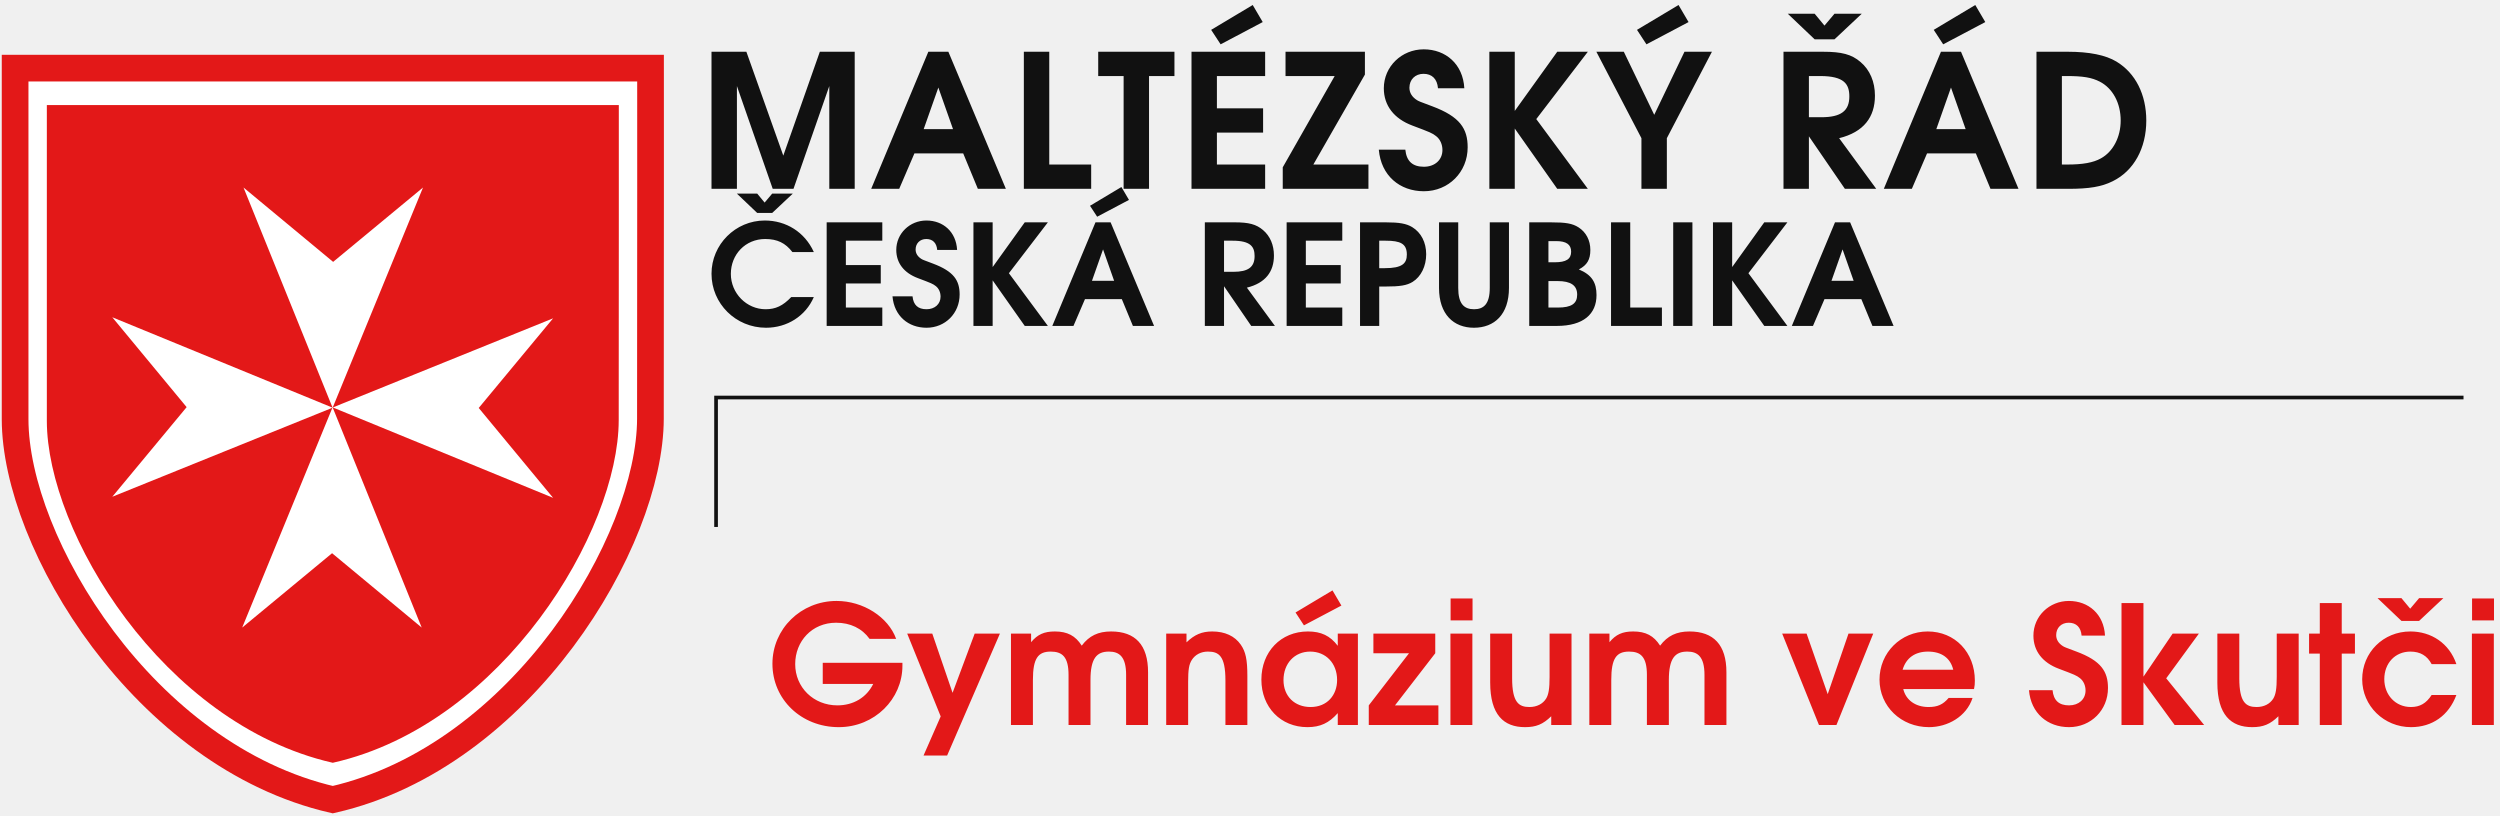
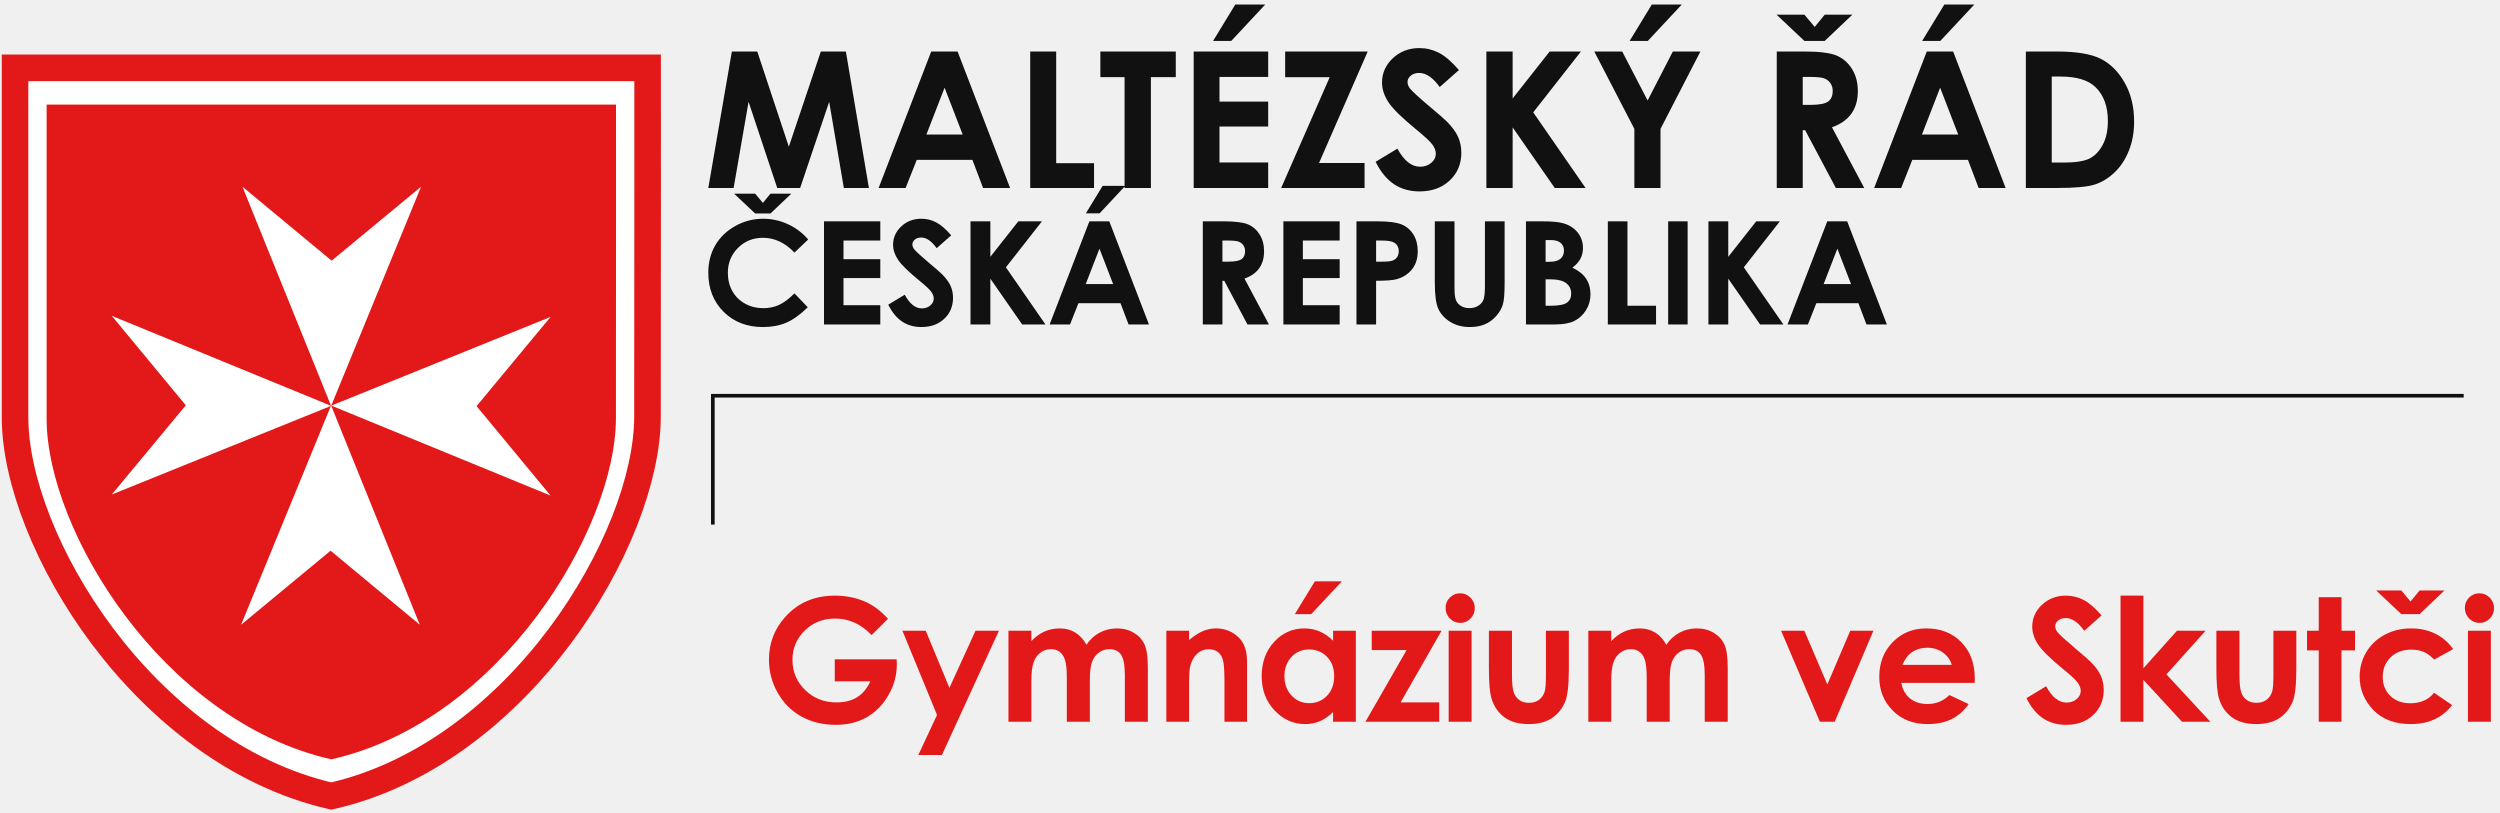
- <svg xmlns="http://www.w3.org/2000/svg" viewBox="-0.5 -8.91 415.26 135.51" width="415.26" height="135.51" role="img">
+ <svg xmlns="http://www.w3.org/2000/svg" viewBox="-0.5 -8.91 417.14 135.51" width="417.14" height="135.51" role="img">
  <g transform="translate(-113.9 -228.2)">
    <path fill-rule="nonzero" fill="#ffffff" d="M 168.676 352.117 C 200.066 344.965 221.41 309.176 221.438 288.828 C 221.473 264.148 221.457 230.609 221.457 230.609 L 115.91 230.609 C 115.91 230.609 115.902 263.938 115.91 288.914 C 115.914 309.434 137.352 344.914 168.676 352.117 " />
    <path fill="none" stroke-width="4.439" stroke-linejoin="miter" stroke="#e31818" d="M 0.001 -0.001 C 31.43 7.16 52.799 42.992 52.827 63.365 C 52.862 88.074 52.846 121.654 52.846 121.654 L -52.829 121.654 C -52.829 121.654 -52.837 88.285 -52.829 63.279 C -52.825 42.734 -31.361 7.21 0.001 -0.001 Z M 0.001 -0.001 " transform="matrix(0.998785, 0, 0, -0.998785, 168.6748, 352.1157)" />
    <path fill-rule="nonzero" fill="#e31818" d="M 168.676 345.535 C 196.668 339.16 215.699 307.246 215.727 289.102 C 215.754 267.094 215.742 237.188 215.742 237.188 L 121.625 237.188 C 121.625 237.188 121.621 266.91 121.625 289.184 C 121.633 307.477 140.746 339.113 168.676 345.535 " />
    <path fill="none" stroke-width="0.89" stroke-linejoin="miter" stroke="#e31818" d="M -0.001 0.002 C 28.025 6.384 47.08 38.337 47.107 56.504 C 47.134 78.538 47.123 108.481 47.123 108.481 L -47.109 108.481 C -47.109 108.481 -47.113 78.722 -47.109 56.422 C -47.101 38.106 -27.965 6.431 -0.001 0.002 Z M -0.001 0.002 " transform="matrix(0.998785, 0, 0, -0.998785, 168.6768, 345.5367)" />
    <path fill-rule="nonzero" fill="#ffffff" d="M 168.645 286.941 L 153.629 323.531 L 168.559 311.18 L 183.445 323.531 L 168.645 286.941 " />
    <path fill-rule="nonzero" fill="#ffffff" d="M 168.648 287.027 L 183.664 250.438 L 168.734 262.789 L 153.848 250.438 L 168.648 287.027 " />
    <path fill-rule="nonzero" fill="#ffffff" d="M 168.68 286.969 L 205.27 301.984 L 192.918 287.055 L 205.27 272.164 L 168.68 286.969 " />
    <path fill-rule="nonzero" fill="#ffffff" d="M 168.645 287.008 L 132.051 271.988 L 144.402 286.918 L 132.051 301.805 L 168.645 287.008 " />
  </g>
-   <path fill="#111111" d="M117.684 22.455H121.905V5.385L127.852 22.455H131.302L137.249 5.385V22.455H141.47V-0.315H135.678L129.608 16.94L123.476 -0.315H117.684ZM144.209 22.455H148.862L151.389 16.57H159.492L161.926 22.455H166.579L157.027 -0.315H153.7ZM152.929 12.534 155.363 5.632 157.798 12.534ZM169.565 22.455H180.749V18.419H173.786V-0.315H169.565ZM181.917 3.721H186.138V22.455H190.359V3.721H194.581V-0.315H181.917ZM197.412 22.455H209.645V18.419H201.633V13.119H209.306V9.083H201.633V3.721H209.645V-0.315H197.412ZM200.678 -3.951 202.25 -1.547 209.244 -5.245 207.58 -8.079ZM212.569 22.455H226.804V18.419H217.653L226.218 3.475V-0.315H213.031V3.721H221.196L212.569 18.881ZM228.526 15.954C228.896 20.267 232.008 22.856 236.013 22.856C240.111 22.856 243.285 19.682 243.285 15.553C243.285 12.472 242.022 10.469 237.4 8.744C235.243 7.943 235.181 7.912 234.873 7.727C234.041 7.203 233.61 6.495 233.61 5.663C233.61 4.307 234.565 3.352 235.952 3.352C237.369 3.352 238.232 4.214 238.355 5.755H242.73C242.515 1.75 239.649 -0.715 235.982 -0.715C232.316 -0.715 229.358 2.15 229.358 5.755C229.358 8.621 231.053 10.808 234.103 11.948C237.123 13.088 237.369 13.181 238.047 13.705C238.725 14.228 239.094 15.091 239.094 16.015C239.094 17.648 237.831 18.788 236.013 18.788C234.134 18.788 233.117 17.864 232.932 15.954ZM246.887 22.455H251.108V12.441L258.164 22.455H263.248L254.682 10.87L263.248 -0.315H258.164L251.108 9.514V-0.315H246.887ZM264.662 -0.315 272.149 14.043V22.455H276.371V14.043L283.858 -0.315H279.298L274.275 10.161L269.222 -0.315ZM271.41 -3.951 272.981 -1.547 279.976 -5.245 278.312 -8.079ZM295.745 22.455H299.966V13.735L305.944 22.455H311.151L304.989 14.043C309.087 13.027 310.935 10.531 310.935 6.988C310.935 4.677 310.103 2.705 308.532 1.38C307.053 0.117 305.42 -0.315 302.308 -0.315H295.745ZM296.454 -6.631 300.921 -2.379H304.218L308.748 -6.631H304.218L302.554 -4.659L300.921 -6.631ZM299.966 10.562V3.721H301.846C305.851 3.721 306.683 5.077 306.683 7.111C306.683 9.514 305.297 10.562 302.031 10.562ZM312.411 22.455H317.064L319.59 16.57H327.694L330.128 22.455H334.781L325.229 -0.315H321.901ZM320.7 -3.951 322.271 -1.547 329.265 -5.245 327.601 -8.079ZM321.131 12.534 323.565 5.632 325.999 12.534ZM337.766 22.455H343.066C346.517 22.455 348.581 22.116 350.43 21.192C353.942 19.466 356.007 15.707 356.007 11.116C356.007 6.803 354.22 3.228 351.046 1.318C349.259 0.24 346.548 -0.315 342.973 -0.315H337.766ZM341.987 18.419V3.721H342.819C345.5 3.721 346.948 3.968 348.273 4.646C350.43 5.755 351.755 8.189 351.755 11.116C351.755 13.859 350.491 16.293 348.458 17.402C347.195 18.111 345.438 18.419 342.912 18.419Z M117.684 36.565C117.684 41.524 121.711 45.529 126.74 45.529C130.256 45.529 133.329 43.573 134.68 40.43H130.931C129.534 41.897 128.324 42.456 126.671 42.456C123.504 42.456 120.897 39.801 120.897 36.588C120.897 33.352 123.318 30.791 126.601 30.791C128.603 30.791 129.953 31.443 131.117 32.956H134.68C133.166 29.627 130.07 27.718 126.531 27.718C121.665 27.718 117.684 31.699 117.684 36.565ZM121.898 23.248 125.274 26.461H127.765L131.187 23.248H127.765L126.508 24.738L125.274 23.248ZM136.812 45.226H146.055V42.176H140.002V38.172H145.799V35.122H140.002V31.071H146.055V28.021H136.812ZM147.746 40.314C148.025 43.573 150.376 45.529 153.403 45.529C156.5 45.529 158.898 43.131 158.898 40.011C158.898 37.683 157.943 36.169 154.451 34.866C152.821 34.26 152.774 34.237 152.542 34.097C151.913 33.701 151.587 33.166 151.587 32.537C151.587 31.513 152.309 30.791 153.357 30.791C154.428 30.791 155.079 31.443 155.173 32.607H158.479C158.316 29.581 156.15 27.718 153.38 27.718C150.609 27.718 148.374 29.883 148.374 32.607C148.374 34.772 149.655 36.425 151.96 37.287C154.241 38.148 154.428 38.218 154.94 38.614C155.452 39.01 155.731 39.662 155.731 40.36C155.731 41.594 154.777 42.456 153.403 42.456C151.983 42.456 151.215 41.757 151.075 40.314ZM161.193 45.226H164.383V37.659L169.715 45.226H173.556L167.084 36.472L173.556 28.021H169.715L164.383 35.448V28.021H161.193ZM174.292 45.226H177.807L179.717 40.779H185.84L187.679 45.226H191.195L183.977 28.021H181.463ZM180.555 25.273 181.742 27.089 187.027 24.295 185.77 22.154ZM180.881 37.729 182.72 32.514 184.559 37.729ZM199.628 45.226H202.817V38.637L207.334 45.226H211.269L206.612 38.87C209.709 38.102 211.106 36.216 211.106 33.538C211.106 31.792 210.477 30.302 209.29 29.301C208.172 28.347 206.938 28.021 204.587 28.021H199.628ZM202.817 36.239V31.071H204.237C207.264 31.071 207.893 32.095 207.893 33.632C207.893 35.448 206.845 36.239 204.377 36.239ZM213.215 45.226H222.458V42.176H216.405V38.172H222.202V35.122H216.405V31.071H222.458V28.021H213.215ZM225.406 45.226H228.595V38.684H229.62C232.064 38.684 233.182 38.498 234.136 37.916C235.533 37.054 236.395 35.308 236.395 33.329C236.395 31.35 235.557 29.72 234.067 28.812C233.089 28.23 231.948 28.021 229.666 28.021H225.406ZM228.595 35.634V31.071H229.666C232.111 31.071 233.182 31.56 233.182 33.376C233.182 34.866 232.39 35.634 229.526 35.634ZM238.527 38.917C238.527 43.294 240.949 45.529 244.325 45.529C247.724 45.529 250.145 43.317 250.145 38.917V28.021H246.956V38.917C246.956 41.617 245.931 42.456 244.348 42.456C242.718 42.456 241.717 41.594 241.717 38.917V28.021H238.527ZM253.512 45.226H258.098C262.522 45.226 264.687 43.247 264.687 40.104C264.687 38.055 263.942 36.751 261.754 35.843C263.127 35.122 263.663 34.214 263.663 32.607C263.663 31.001 262.941 29.65 261.707 28.859C260.683 28.207 259.612 28.021 257.051 28.021H253.512ZM256.701 42.176V37.776H258.215C260.427 37.776 261.474 38.498 261.474 40.034C261.474 41.524 260.52 42.176 258.285 42.176ZM256.701 34.656V31.14H258.005C259.658 31.14 260.473 31.699 260.473 32.887C260.473 34.121 259.658 34.656 257.726 34.656ZM267.099 45.226H275.551V42.176H270.289V28.021H267.099ZM277.427 45.226H280.617V28.021H277.427ZM284.03 45.226H287.22V37.659L292.551 45.226H296.393L289.92 36.472L296.393 28.021H292.551L287.22 35.448V28.021H284.03ZM297.129 45.226H300.644L302.553 40.779H308.677L310.516 45.226H314.031L306.814 28.021H304.3ZM303.717 37.729 305.557 32.514 307.396 37.729Z" />
-   <path fill="none" stroke="#111111" stroke-width="0.61" d="M118.44 78.62V57.12H408.70" />
-   <path fill="#e31818" d="M127.804 101.349C127.804 107.268 132.599 111.872 138.819 111.872C144.793 111.872 149.396 107.186 149.396 101.678V101.185H136.161V104.692H144.546C143.45 106.939 141.258 108.255 138.6 108.255C134.627 108.255 131.585 105.268 131.585 101.404C131.585 97.595 134.38 94.527 138.381 94.527C140.737 94.527 142.683 95.458 143.943 97.212H148.355C147.04 93.568 142.875 90.91 138.463 90.91C132.545 90.91 127.804 95.54 127.804 101.349ZM150.191 96.335 155.753 110.09 152.904 116.585H156.822L165.59 96.335H161.398L157.726 106.172L154.356 96.335ZM167.426 111.515H171.071V104.035C171.071 100.445 171.92 99.322 174.03 99.322C175.948 99.322 176.989 100.199 176.989 103.185V111.515H180.634V104.035C180.634 100.418 181.675 99.322 183.703 99.322C185.401 99.322 186.552 100.144 186.552 103.185V111.515H190.197V102.747C190.197 98.198 188.059 95.979 184.059 95.979C181.921 95.979 180.414 96.691 179.181 98.335C178.14 96.691 176.797 95.979 174.715 95.979C172.934 95.979 171.838 96.472 170.769 97.76V96.335H167.426ZM193.211 111.515H196.855V104.364C196.855 102.336 196.992 101.459 197.458 100.719C198.033 99.815 198.992 99.322 200.143 99.322C201.952 99.322 203.048 100.034 203.048 104.09V111.515H206.692V103.377C206.692 100.664 206.418 99.349 205.596 98.171C204.61 96.746 202.966 95.979 200.856 95.979C199.129 95.979 197.924 96.499 196.581 97.787V96.335H193.211ZM209.021 103.98C209.021 108.556 212.227 111.872 216.666 111.872C218.803 111.872 220.256 111.186 221.708 109.542V111.515H225.051V96.335H221.708V98.363C220.448 96.691 218.941 95.979 216.748 95.979C212.255 95.979 209.021 99.349 209.021 103.98ZM212.693 104.062C212.693 101.295 214.529 99.322 217.132 99.322C219.735 99.322 221.598 101.267 221.598 104.035C221.598 106.556 219.954 108.529 217.187 108.529C214.529 108.529 212.693 106.72 212.693 104.062ZM214.693 92.828 216.091 94.965 222.311 91.677 220.831 89.156ZM226.859 111.515H238.423V108.255H231.216L237.902 99.596V96.335H227.627V99.596H233.545L226.859 108.255ZM240.423 111.515H244.067V96.335H240.423ZM240.45 94.143H244.095V90.499H240.45ZM247.027 104.473C247.027 109.816 249.274 111.872 252.808 111.872C254.644 111.872 255.795 111.406 257.165 110.063V111.515H260.536V96.335H256.891V103.487C256.891 105.514 256.727 106.446 256.316 107.131C255.768 108.008 254.781 108.529 253.548 108.529C251.795 108.529 250.671 107.789 250.671 103.761V96.335H247.027ZM263.495 111.515H267.139V104.035C267.139 100.445 267.989 99.322 270.099 99.322C272.017 99.322 273.058 100.199 273.058 103.185V111.515H276.702V104.035C276.702 100.418 277.743 99.322 279.771 99.322C281.47 99.322 282.621 100.144 282.621 103.185V111.515H286.265V102.747C286.265 98.198 284.128 95.979 280.127 95.979C277.99 95.979 276.483 96.691 275.25 98.335C274.209 96.691 272.866 95.979 270.784 95.979C269.003 95.979 267.906 96.472 266.838 97.76V96.335H263.495ZM295.527 96.335 301.637 111.515H304.542L310.652 96.335H306.542L303.09 106.391L299.582 96.335ZM311.694 103.98C311.694 108.419 315.283 111.872 319.914 111.872C322.983 111.872 326.134 110.145 327.148 107.022H323.175C322.243 108.118 321.339 108.529 319.832 108.529C317.667 108.529 316.078 107.378 315.639 105.542H327.394C327.504 105.021 327.531 104.692 327.531 104.144C327.531 99.431 324.216 95.979 319.695 95.979C315.228 95.979 311.694 99.514 311.694 103.98ZM315.53 102.336C316.105 100.39 317.585 99.322 319.75 99.322C321.996 99.322 323.476 100.39 323.942 102.336ZM336.519 105.734C336.848 109.57 339.615 111.872 343.178 111.872C346.822 111.872 349.644 109.049 349.644 105.377C349.644 102.637 348.521 100.856 344.411 99.322C342.493 98.609 342.438 98.582 342.164 98.418C341.424 97.952 341.04 97.321 341.04 96.582C341.04 95.376 341.89 94.527 343.123 94.527C344.383 94.527 345.15 95.294 345.26 96.664H349.151C348.959 93.102 346.411 90.91 343.15 90.91C339.889 90.91 337.259 93.458 337.259 96.664C337.259 99.212 338.766 101.158 341.479 102.171C344.164 103.185 344.383 103.268 344.986 103.733C345.589 104.199 345.918 104.966 345.918 105.788C345.918 107.241 344.794 108.255 343.178 108.255C341.506 108.255 340.602 107.433 340.437 105.734ZM351.891 111.515H355.536V104.418L360.714 111.515H365.619L359.317 103.761L364.742 96.335H360.386L355.536 103.487V91.266H351.891ZM367.811 104.473C367.811 109.816 370.058 111.872 373.593 111.872C375.429 111.872 376.58 111.406 377.95 110.063V111.515H381.32V96.335H377.676V103.487C377.676 105.514 377.511 106.446 377.1 107.131C376.552 108.008 375.566 108.529 374.333 108.529C372.579 108.529 371.456 107.789 371.456 103.761V96.335H367.811ZM383.046 99.651H384.827V111.515H388.472V99.651H390.664V96.335H388.472V91.266H384.827V96.335H383.046ZM391.87 103.925C391.87 108.337 395.486 111.872 399.98 111.872C403.515 111.872 406.255 109.926 407.516 106.528H403.405C402.501 107.926 401.46 108.529 399.953 108.529C397.432 108.529 395.541 106.556 395.541 103.898C395.541 101.24 397.35 99.322 399.871 99.322C401.515 99.322 402.666 100.007 403.405 101.404H407.516C406.337 97.924 403.323 95.979 399.871 95.979C395.377 95.979 391.87 99.459 391.87 103.925ZM394.418 90.444 398.391 94.225H401.323L405.351 90.444H401.323L399.843 92.197L398.391 90.444ZM410.091 111.515H413.736V96.335H410.091ZM410.119 94.143H413.763V90.499H410.119Z" />
+   <path fill="#111111" d="M121.615 -0.316H125.857L131.12 15.567L136.46 -0.316H140.64L144.479 22.455H140.299L137.854 8.074L133.009 22.455H129.185L124.402 8.074L121.91 22.455H117.684ZM154.881 -0.316H159.278L168.039 22.455H163.534L161.754 17.765H152.466L150.609 22.455H146.104ZM157.11 5.722 154.076 13.539H160.129ZM171.398 -0.316H175.732V18.322H182.048V22.455H171.398ZM183.101 -0.316H195.686V3.957H191.537V22.455H187.141V3.957H183.101ZM198.673 -0.316H211.104V3.926H202.977V8.043H211.104V12.208H202.977V18.198H211.104V22.455H198.673ZM205.608 -8.148H210.608L204.943 -2.08H201.909ZM213.936 -0.316H227.713L219.586 18.291H227.187V22.455H213.271L221.367 3.972H213.936ZM242.93 2.78 239.726 5.613Q238.038 3.26 236.289 3.26Q235.438 3.26 234.896 3.717Q234.354 4.174 234.354 4.746Q234.354 5.319 234.741 5.83Q235.267 6.511 237.914 8.756Q240.391 10.83 240.917 11.372Q242.233 12.703 242.783 13.918Q243.332 15.133 243.332 16.573Q243.332 19.375 241.397 21.201Q239.462 23.028 236.351 23.028Q233.921 23.028 232.117 21.836Q230.314 20.644 229.029 18.09L232.667 15.892Q234.308 18.91 236.444 18.91Q237.558 18.91 238.317 18.26Q239.075 17.61 239.075 16.759Q239.075 15.985 238.503 15.211Q237.93 14.437 235.979 12.842Q232.264 9.808 231.181 8.16Q230.097 6.511 230.097 4.87Q230.097 2.502 231.901 0.807Q233.704 -0.888 236.351 -0.888Q238.054 -0.888 239.594 -0.099Q241.134 0.691 242.93 2.78ZM247.512 -0.316H251.893V7.517L258.069 -0.316H263.286L255.329 9.839L264.06 22.455H258.92L251.893 12.347V22.455H247.512ZM265.515 -0.316H270.174L274.415 7.858L278.626 -0.316H283.223L276.567 12.594V22.455H272.202V12.594ZM275.112 -8.148H280.112L274.446 -2.08H271.412ZM295.963 -0.316H300.561Q304.338 -0.316 305.94 0.358Q307.542 1.031 308.517 2.595Q309.492 4.158 309.492 6.294Q309.492 8.539 308.417 10.048Q307.341 11.557 305.174 12.331L310.561 22.455H305.824L300.7 12.811H300.298V22.455H295.963ZM300.298 8.585H301.66Q303.734 8.585 304.516 8.043Q305.297 7.502 305.297 6.248Q305.297 5.505 304.91 4.955Q304.523 4.406 303.873 4.166Q303.223 3.926 301.489 3.926H300.298ZM295.932 -6.461H300.576L302.294 -4.418L303.966 -6.461H308.579L303.966 -2.08H300.576ZM320.994 -0.316H325.39L334.152 22.455H329.647L327.867 17.765H318.579L316.721 22.455H312.217ZM323.223 5.722 320.189 13.539H326.242ZM323.92 -8.148H328.919L323.254 -2.08H320.22ZM337.526 -0.316H342.665Q347.634 -0.316 350.049 0.915Q352.464 2.146 354.028 4.917Q355.591 7.687 355.591 11.387Q355.591 14.019 354.716 16.224Q353.842 18.43 352.302 19.885Q350.761 21.341 348.966 21.898Q347.17 22.455 342.743 22.455H337.526ZM341.845 3.864V18.214H343.857Q346.829 18.214 348.168 17.533Q349.507 16.851 350.359 15.242Q351.21 13.632 351.21 11.279Q351.21 7.656 349.182 5.66Q347.356 3.864 343.316 3.864Z M134.352 31.05 132.059 33.237Q129.72 30.769 126.795 30.769Q124.327 30.769 122.637 32.453Q120.947 34.138 120.947 36.606Q120.947 38.325 121.696 39.658Q122.444 40.992 123.813 41.752Q125.181 42.512 126.854 42.512Q128.281 42.512 129.462 41.98Q130.644 41.448 132.059 40.044L134.281 42.36Q132.375 44.22 130.679 44.94Q128.983 45.659 126.807 45.659Q122.795 45.659 120.239 43.115Q117.684 40.571 117.684 36.594Q117.684 34.021 118.847 32.02Q120.011 30.02 122.181 28.804Q124.351 27.587 126.854 27.587Q128.983 27.587 130.954 28.488Q132.925 29.389 134.352 31.05ZM121.988 23.4H125.497L126.795 24.944L128.059 23.4H131.544L128.059 26.71H125.497ZM136.99 28.02H146.382V31.225H140.241V34.336H146.382V37.483H140.241V42.01H146.382V45.226H136.99ZM158.214 30.359 155.792 32.5Q154.518 30.722 153.196 30.722Q152.552 30.722 152.143 31.067Q151.734 31.412 151.734 31.845Q151.734 32.278 152.026 32.664Q152.424 33.178 154.424 34.874Q156.295 36.442 156.693 36.851Q157.687 37.857 158.103 38.775Q158.518 39.694 158.518 40.781Q158.518 42.898 157.056 44.279Q155.594 45.659 153.243 45.659Q151.406 45.659 150.043 44.758Q148.681 43.858 147.71 41.928L150.459 40.267Q151.699 42.548 153.313 42.548Q154.155 42.548 154.728 42.056Q155.301 41.565 155.301 40.922Q155.301 40.337 154.868 39.752Q154.436 39.167 152.962 37.962Q150.155 35.67 149.336 34.424Q148.517 33.178 148.517 31.939Q148.517 30.149 149.88 28.868Q151.242 27.587 153.243 27.587Q154.529 27.587 155.693 28.184Q156.857 28.78 158.214 30.359ZM161.436 28.02H164.747V33.939L169.414 28.02H173.356L167.343 35.693L173.94 45.226H170.057L164.747 37.588V45.226H161.436ZM181.269 28.02H184.591L191.211 45.226H187.807L186.462 41.682H179.444L178.04 45.226H174.637ZM182.953 32.582 180.66 38.489H185.234ZM183.479 22.101H187.258L182.976 26.687H180.684ZM200.195 28.02H203.669Q206.523 28.02 207.733 28.529Q208.944 29.038 209.681 30.219Q210.418 31.4 210.418 33.015Q210.418 34.711 209.605 35.851Q208.792 36.992 207.154 37.576L211.225 45.226H207.646L203.774 37.939H203.47V45.226H200.195ZM203.47 34.746H204.499Q206.067 34.746 206.657 34.336Q207.248 33.927 207.248 32.98Q207.248 32.418 206.955 32.003Q206.663 31.588 206.172 31.406Q205.681 31.225 204.37 31.225H203.47ZM213.64 28.02H223.033V31.225H216.892V34.336H223.033V37.483H216.892V42.01H223.033V45.226H213.64ZM225.835 28.02H229.309Q232.128 28.02 233.373 28.541Q234.619 29.061 235.338 30.225Q236.058 31.389 236.058 33.015Q236.058 34.816 235.116 36.009Q234.175 37.202 232.56 37.67Q231.613 37.939 229.11 37.939V45.226H225.835ZM229.11 34.746H230.151Q231.379 34.746 231.859 34.57Q232.338 34.395 232.613 33.991Q232.888 33.588 232.888 33.015Q232.888 32.02 232.116 31.564Q231.554 31.225 230.034 31.225H229.11ZM238.906 28.02H242.193V39.155Q242.193 40.594 242.444 41.191Q242.696 41.787 243.275 42.144Q243.854 42.501 244.673 42.501Q245.538 42.501 246.164 42.103Q246.79 41.705 247.03 41.091Q247.269 40.477 247.269 38.746V28.02H250.556V38.278Q250.556 40.875 250.264 41.881Q249.971 42.887 249.147 43.823Q248.322 44.758 247.246 45.209Q246.17 45.659 244.743 45.659Q242.871 45.659 241.485 44.799Q240.099 43.939 239.503 42.647Q238.906 41.354 238.906 38.278ZM254.118 45.226V28.02H256.82Q259.171 28.02 260.259 28.324Q261.803 28.734 262.715 29.845Q263.628 30.956 263.628 32.465Q263.628 33.447 263.213 34.249Q262.797 35.05 261.862 35.752Q263.429 36.489 264.154 37.594Q264.879 38.699 264.879 40.208Q264.879 41.659 264.131 42.852Q263.382 44.045 262.201 44.635Q261.019 45.226 258.937 45.226ZM257.393 31.143V34.769H258.107Q259.3 34.769 259.879 34.266Q260.458 33.763 260.458 32.898Q260.458 32.091 259.908 31.617Q259.358 31.143 258.235 31.143ZM257.393 37.693V42.103H258.212Q260.247 42.103 260.955 41.588Q261.663 41.074 261.663 40.091Q261.663 38.98 260.832 38.337Q260.002 37.693 258.072 37.693ZM267.775 28.02H271.05V42.103H275.822V45.226H267.775ZM277.84 28.02H281.092V45.226H277.84ZM284.56 28.02H287.87V33.939L292.537 28.02H296.479L290.467 35.693L297.064 45.226H293.181L287.87 37.588V45.226H284.56ZM304.392 28.02H307.714L314.335 45.226H310.931L309.586 41.682H302.568L301.164 45.226H297.76ZM306.077 32.582 303.784 38.489H308.357Z" />
+   <path fill="none" stroke="#111111" stroke-width="0.61" d="M118.44 78.62V57.12H410.58" />
+   <path fill="#e31818" d="M147.673 94.339 144.924 97.06Q142.315 94.298 138.841 94.298Q135.813 94.298 133.769 96.307Q131.725 98.316 131.725 101.19Q131.725 104.162 133.846 106.227Q135.966 108.292 139.078 108.292Q141.101 108.292 142.489 107.441Q143.878 106.59 144.729 104.776H138.785V101.107H149.11L149.138 101.972Q149.138 104.665 147.743 107.078Q146.347 109.492 144.129 110.762Q141.91 112.032 138.924 112.032Q135.729 112.032 133.225 110.643Q130.72 109.255 129.262 106.688Q127.804 104.12 127.804 101.148Q127.804 97.074 130.497 94.06Q133.692 90.475 138.813 90.475Q141.492 90.475 143.822 91.465Q145.789 92.302 147.673 94.339ZM150.074 96.335H153.967L157.915 105.864L162.269 96.335H166.175L156.66 117.068H152.725L155.85 110.385ZM167.767 96.335H171.59V98.079Q172.567 97.004 173.76 96.474Q174.953 95.944 176.362 95.944Q177.785 95.944 178.929 96.642Q180.073 97.339 180.771 98.679Q181.678 97.339 182.997 96.642Q184.315 95.944 185.878 95.944Q187.496 95.944 188.724 96.698Q189.952 97.451 190.489 98.665Q191.026 99.879 191.026 102.613V111.515H187.189V103.813Q187.189 101.232 186.548 100.318Q185.906 99.404 184.622 99.404Q183.645 99.404 182.871 99.962Q182.097 100.521 181.72 101.504Q181.343 102.488 181.343 104.665V111.515H177.506V104.162Q177.506 102.125 177.206 101.211Q176.906 100.297 176.306 99.851Q175.706 99.404 174.855 99.404Q173.906 99.404 173.132 99.969Q172.358 100.535 171.974 101.553Q171.59 102.572 171.59 104.762V111.515H167.767ZM194.111 96.335H197.906V97.883Q199.204 96.795 200.257 96.37Q201.311 95.944 202.413 95.944Q204.673 95.944 206.25 97.521Q207.576 98.86 207.576 101.483V111.515H203.808V104.86Q203.808 102.139 203.564 101.246Q203.32 100.353 202.713 99.886Q202.106 99.418 201.213 99.418Q200.055 99.418 199.225 100.193Q198.395 100.967 198.074 102.334Q197.906 103.046 197.906 105.418V111.515H194.111ZM221.934 96.335H225.729V111.515H221.934V109.911Q220.818 110.971 219.695 111.439Q218.571 111.906 217.26 111.906Q214.316 111.906 212.167 109.625Q210.018 107.343 210.018 103.953Q210.018 100.437 212.097 98.19Q214.176 95.944 217.148 95.944Q218.516 95.944 219.716 96.46Q220.916 96.977 221.934 98.009ZM217.93 99.46Q216.158 99.46 214.986 100.709Q213.814 101.958 213.814 103.911Q213.814 105.878 215.007 107.148Q216.2 108.418 217.944 108.418Q219.744 108.418 220.929 107.169Q222.115 105.92 222.115 103.897Q222.115 101.916 220.929 100.688Q219.744 99.46 217.93 99.46ZM218.892 88.089H223.399L218.292 93.558H215.558ZM228.381 96.335H240.032L233.195 108.292H239.641V111.515H227.335L234.2 99.558H228.381ZM243.131 90.084Q244.135 90.084 244.854 90.809Q245.572 91.535 245.572 92.568Q245.572 93.586 244.861 94.305Q244.149 95.023 243.159 95.023Q242.14 95.023 241.422 94.291Q240.703 93.558 240.703 92.512Q240.703 91.507 241.415 90.796Q242.126 90.084 243.131 90.084ZM241.219 96.335H245.042V111.515H241.219ZM247.932 96.335H251.783V103.646Q251.783 105.781 252.076 106.611Q252.369 107.441 253.017 107.902Q253.666 108.362 254.615 108.362Q255.564 108.362 256.227 107.909Q256.889 107.455 257.21 106.576Q257.447 105.92 257.447 103.772V96.335H261.271V102.767Q261.271 106.743 260.643 108.209Q259.875 109.994 258.382 110.95Q256.889 111.906 254.587 111.906Q252.09 111.906 250.548 110.79Q249.006 109.674 248.378 107.678Q247.932 106.297 247.932 102.655ZM264.523 96.335H268.346V98.079Q269.322 97.004 270.515 96.474Q271.708 95.944 273.118 95.944Q274.541 95.944 275.685 96.642Q276.829 97.339 277.527 98.679Q278.434 97.339 279.752 96.642Q281.071 95.944 282.633 95.944Q284.252 95.944 285.48 96.698Q286.708 97.451 287.245 98.665Q287.782 99.879 287.782 102.613V111.515H283.945V103.813Q283.945 101.232 283.303 100.318Q282.661 99.404 281.378 99.404Q280.401 99.404 279.627 99.962Q278.852 100.521 278.475 101.504Q278.099 102.488 278.099 104.665V111.515H274.262V104.162Q274.262 102.125 273.962 101.211Q273.662 100.297 273.062 99.851Q272.462 99.404 271.611 99.404Q270.662 99.404 269.888 99.969Q269.113 100.535 268.729 101.553Q268.346 102.572 268.346 104.762V111.515H264.523ZM296.686 96.335H300.565L304.402 105.292L308.225 96.335H312.09L305.63 111.515H303.16ZM328.988 105.027H316.751Q317.017 106.646 318.168 107.602Q319.319 108.557 321.105 108.557Q323.239 108.557 324.774 107.064L327.983 108.571Q326.783 110.274 325.109 111.09Q323.435 111.906 321.133 111.906Q317.561 111.906 315.314 109.653Q313.068 107.399 313.068 104.009Q313.068 100.535 315.307 98.239Q317.547 95.944 320.923 95.944Q324.509 95.944 326.756 98.239Q329.002 100.535 329.002 104.302ZM325.165 102.027Q324.788 100.758 323.679 99.962Q322.57 99.167 321.105 99.167Q319.514 99.167 318.314 100.06Q317.561 100.618 316.919 102.027ZM350.157 93.781 347.269 96.335Q345.748 94.214 344.171 94.214Q343.404 94.214 342.915 94.626Q342.427 95.037 342.427 95.553Q342.427 96.07 342.776 96.53Q343.25 97.144 345.636 99.167Q347.868 101.037 348.343 101.525Q349.529 102.725 350.024 103.82Q350.52 104.916 350.52 106.213Q350.52 108.739 348.775 110.385Q347.031 112.032 344.227 112.032Q342.036 112.032 340.411 110.957Q338.785 109.883 337.627 107.581L340.906 105.599Q342.385 108.32 344.311 108.32Q345.315 108.32 345.999 107.734Q346.683 107.148 346.683 106.381Q346.683 105.683 346.166 104.985Q345.65 104.288 343.892 102.851Q340.543 100.116 339.567 98.63Q338.59 97.144 338.59 95.665Q338.59 93.53 340.215 92.002Q341.841 90.475 344.227 90.475Q345.762 90.475 347.15 91.186Q348.538 91.898 350.157 93.781ZM353.325 90.475H357.134V102.6L362.743 96.335H367.515L360.985 103.618L368.31 111.515H363.58L357.134 104.525V111.515H353.325ZM369.316 96.335H373.167V103.646Q373.167 105.781 373.46 106.611Q373.753 107.441 374.402 107.902Q375.051 108.362 376 108.362Q376.948 108.362 377.611 107.909Q378.274 107.455 378.595 106.576Q378.832 105.92 378.832 103.772V96.335H382.655V102.767Q382.655 106.743 382.027 108.209Q381.26 109.994 379.767 110.95Q378.274 111.906 375.972 111.906Q373.474 111.906 371.932 110.79Q370.391 109.674 369.763 107.678Q369.316 106.297 369.316 102.655ZM386.396 90.74H390.191V96.335H392.451V99.614H390.191V111.515H386.396V99.614H384.442V96.335H386.396ZM408.819 99.404 405.652 101.148Q404.759 100.214 403.887 99.851Q403.015 99.488 401.843 99.488Q399.708 99.488 398.389 100.765Q397.071 102.041 397.071 104.037Q397.071 105.976 398.34 107.204Q399.61 108.432 401.675 108.432Q404.228 108.432 405.652 106.688L408.651 108.739Q406.21 111.906 401.759 111.906Q397.754 111.906 395.487 109.534Q393.22 107.162 393.22 103.981Q393.22 101.776 394.322 99.921Q395.424 98.065 397.399 97.004Q399.373 95.944 401.815 95.944Q404.075 95.944 405.875 96.844Q407.675 97.744 408.819 99.404ZM395.982 89.61H400.168L401.717 91.451L403.224 89.61H407.382L403.224 93.558H400.168ZM413.201 90.084Q414.206 90.084 414.924 90.809Q415.643 91.535 415.643 92.568Q415.643 93.586 414.931 94.305Q414.22 95.023 413.229 95.023Q412.211 95.023 411.492 94.291Q410.774 93.558 410.774 92.512Q410.774 91.507 411.485 90.796Q412.197 90.084 413.201 90.084ZM411.29 96.335H415.113V111.515H411.29Z" />
</svg>
